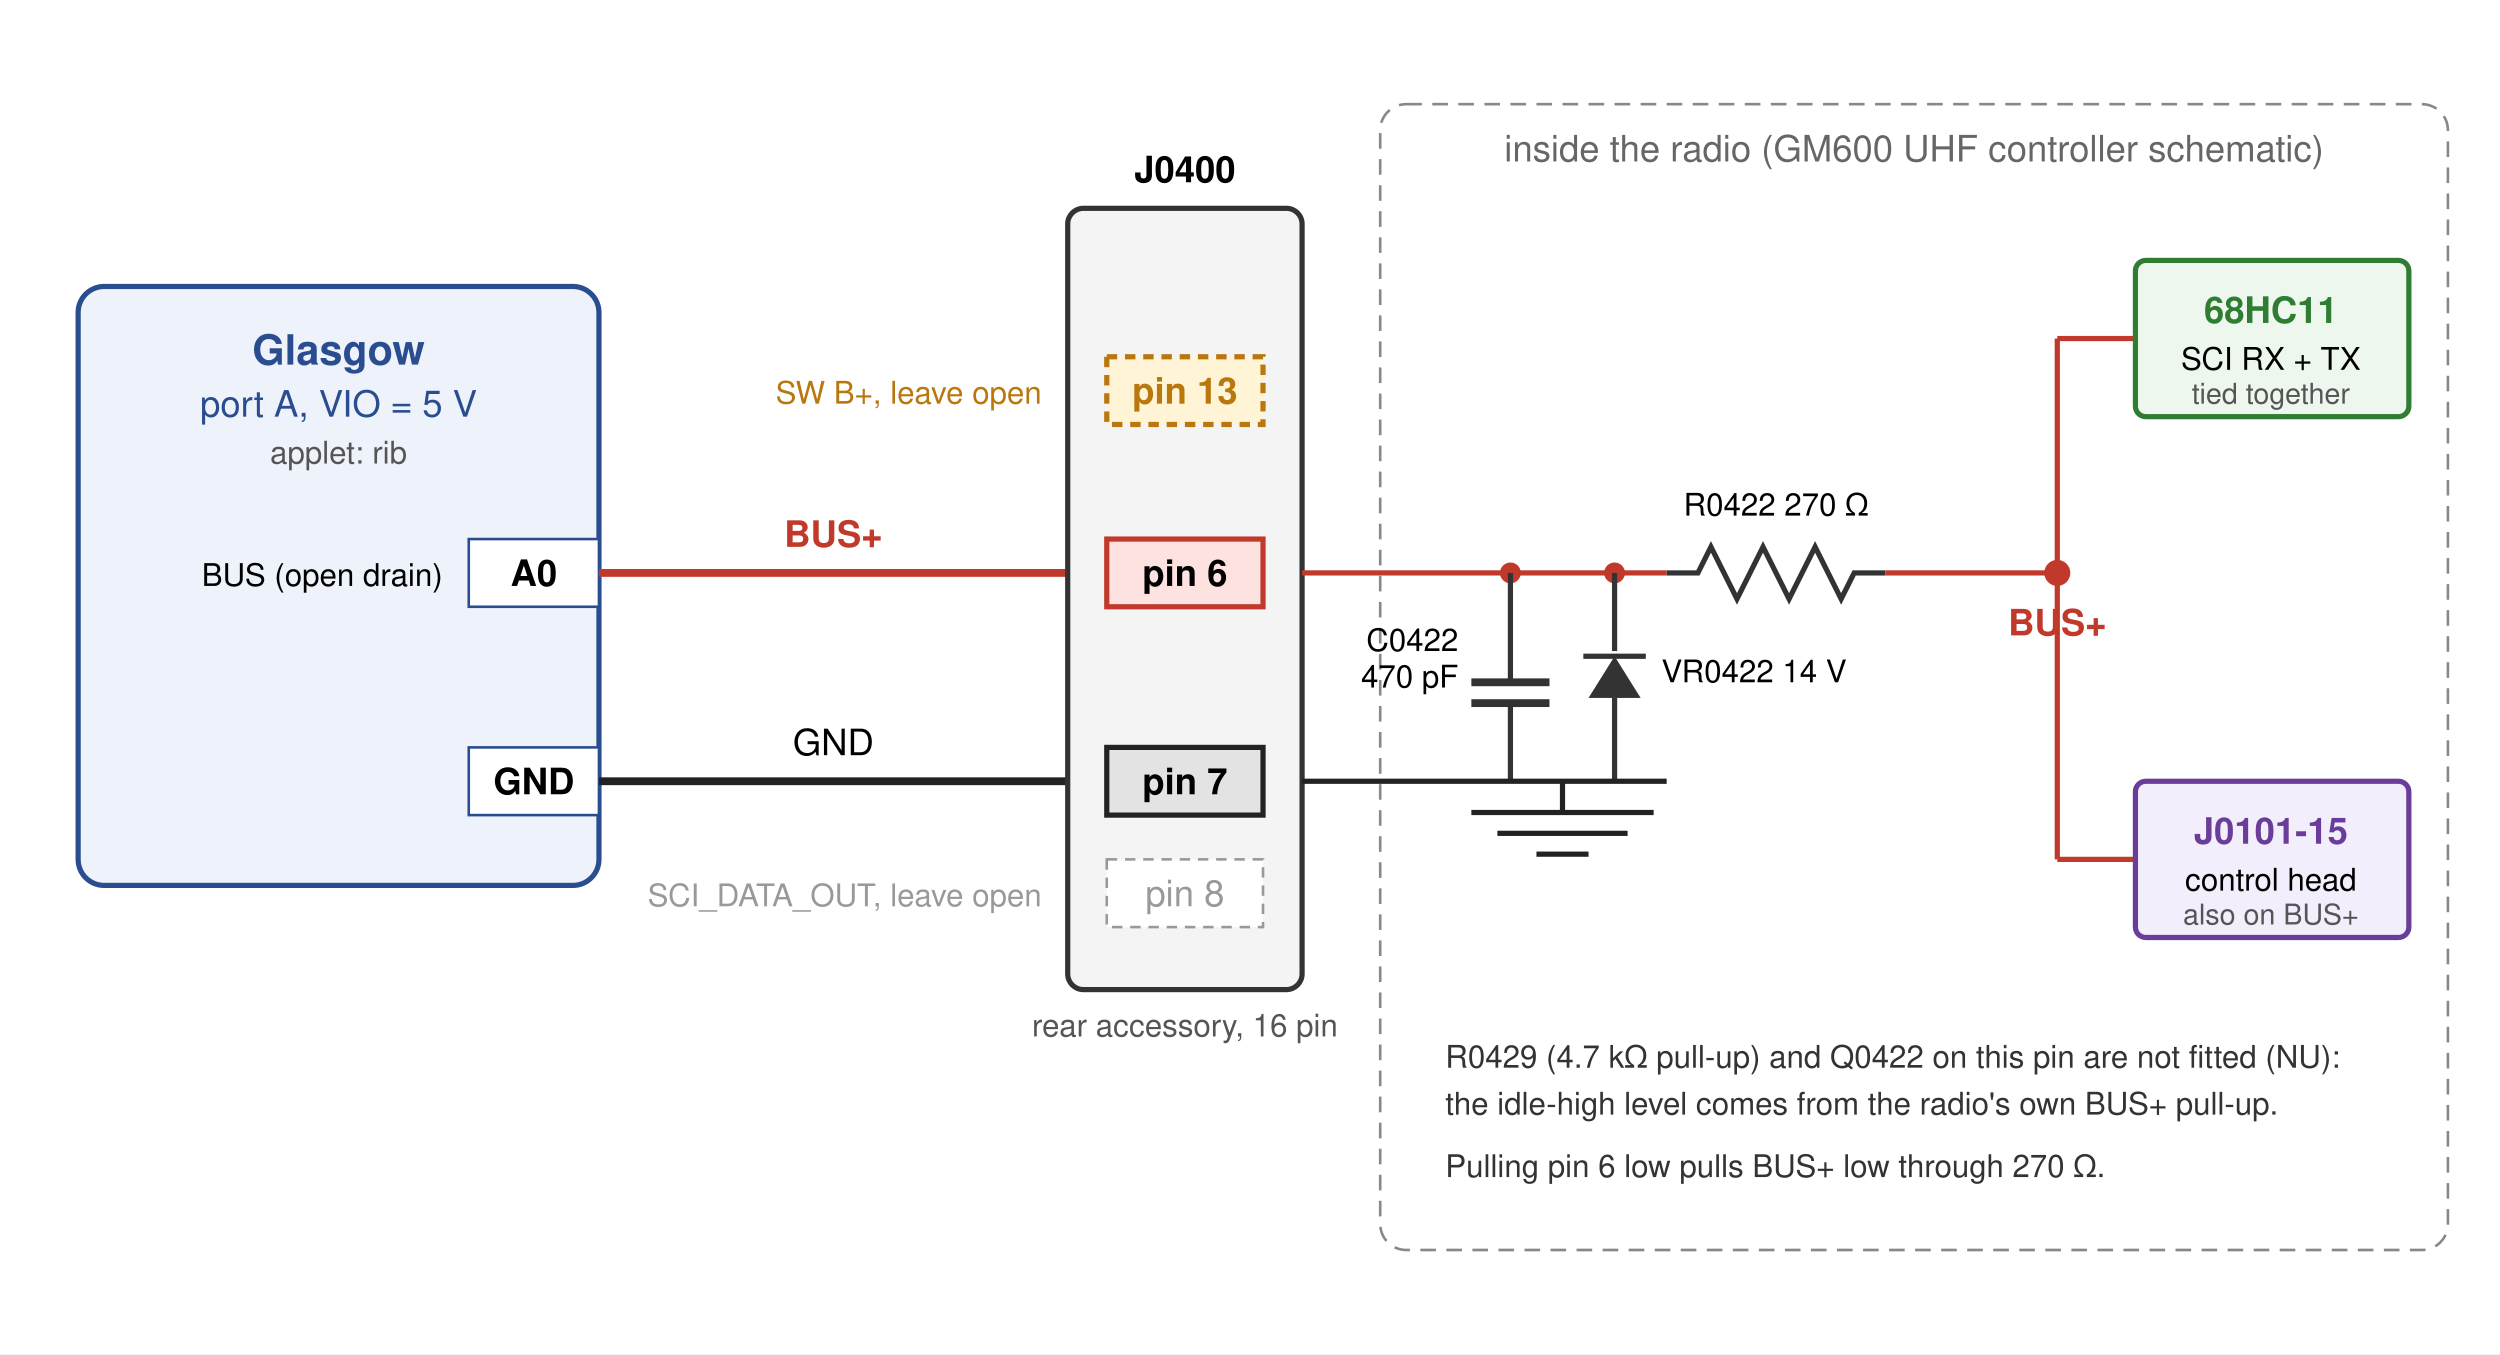
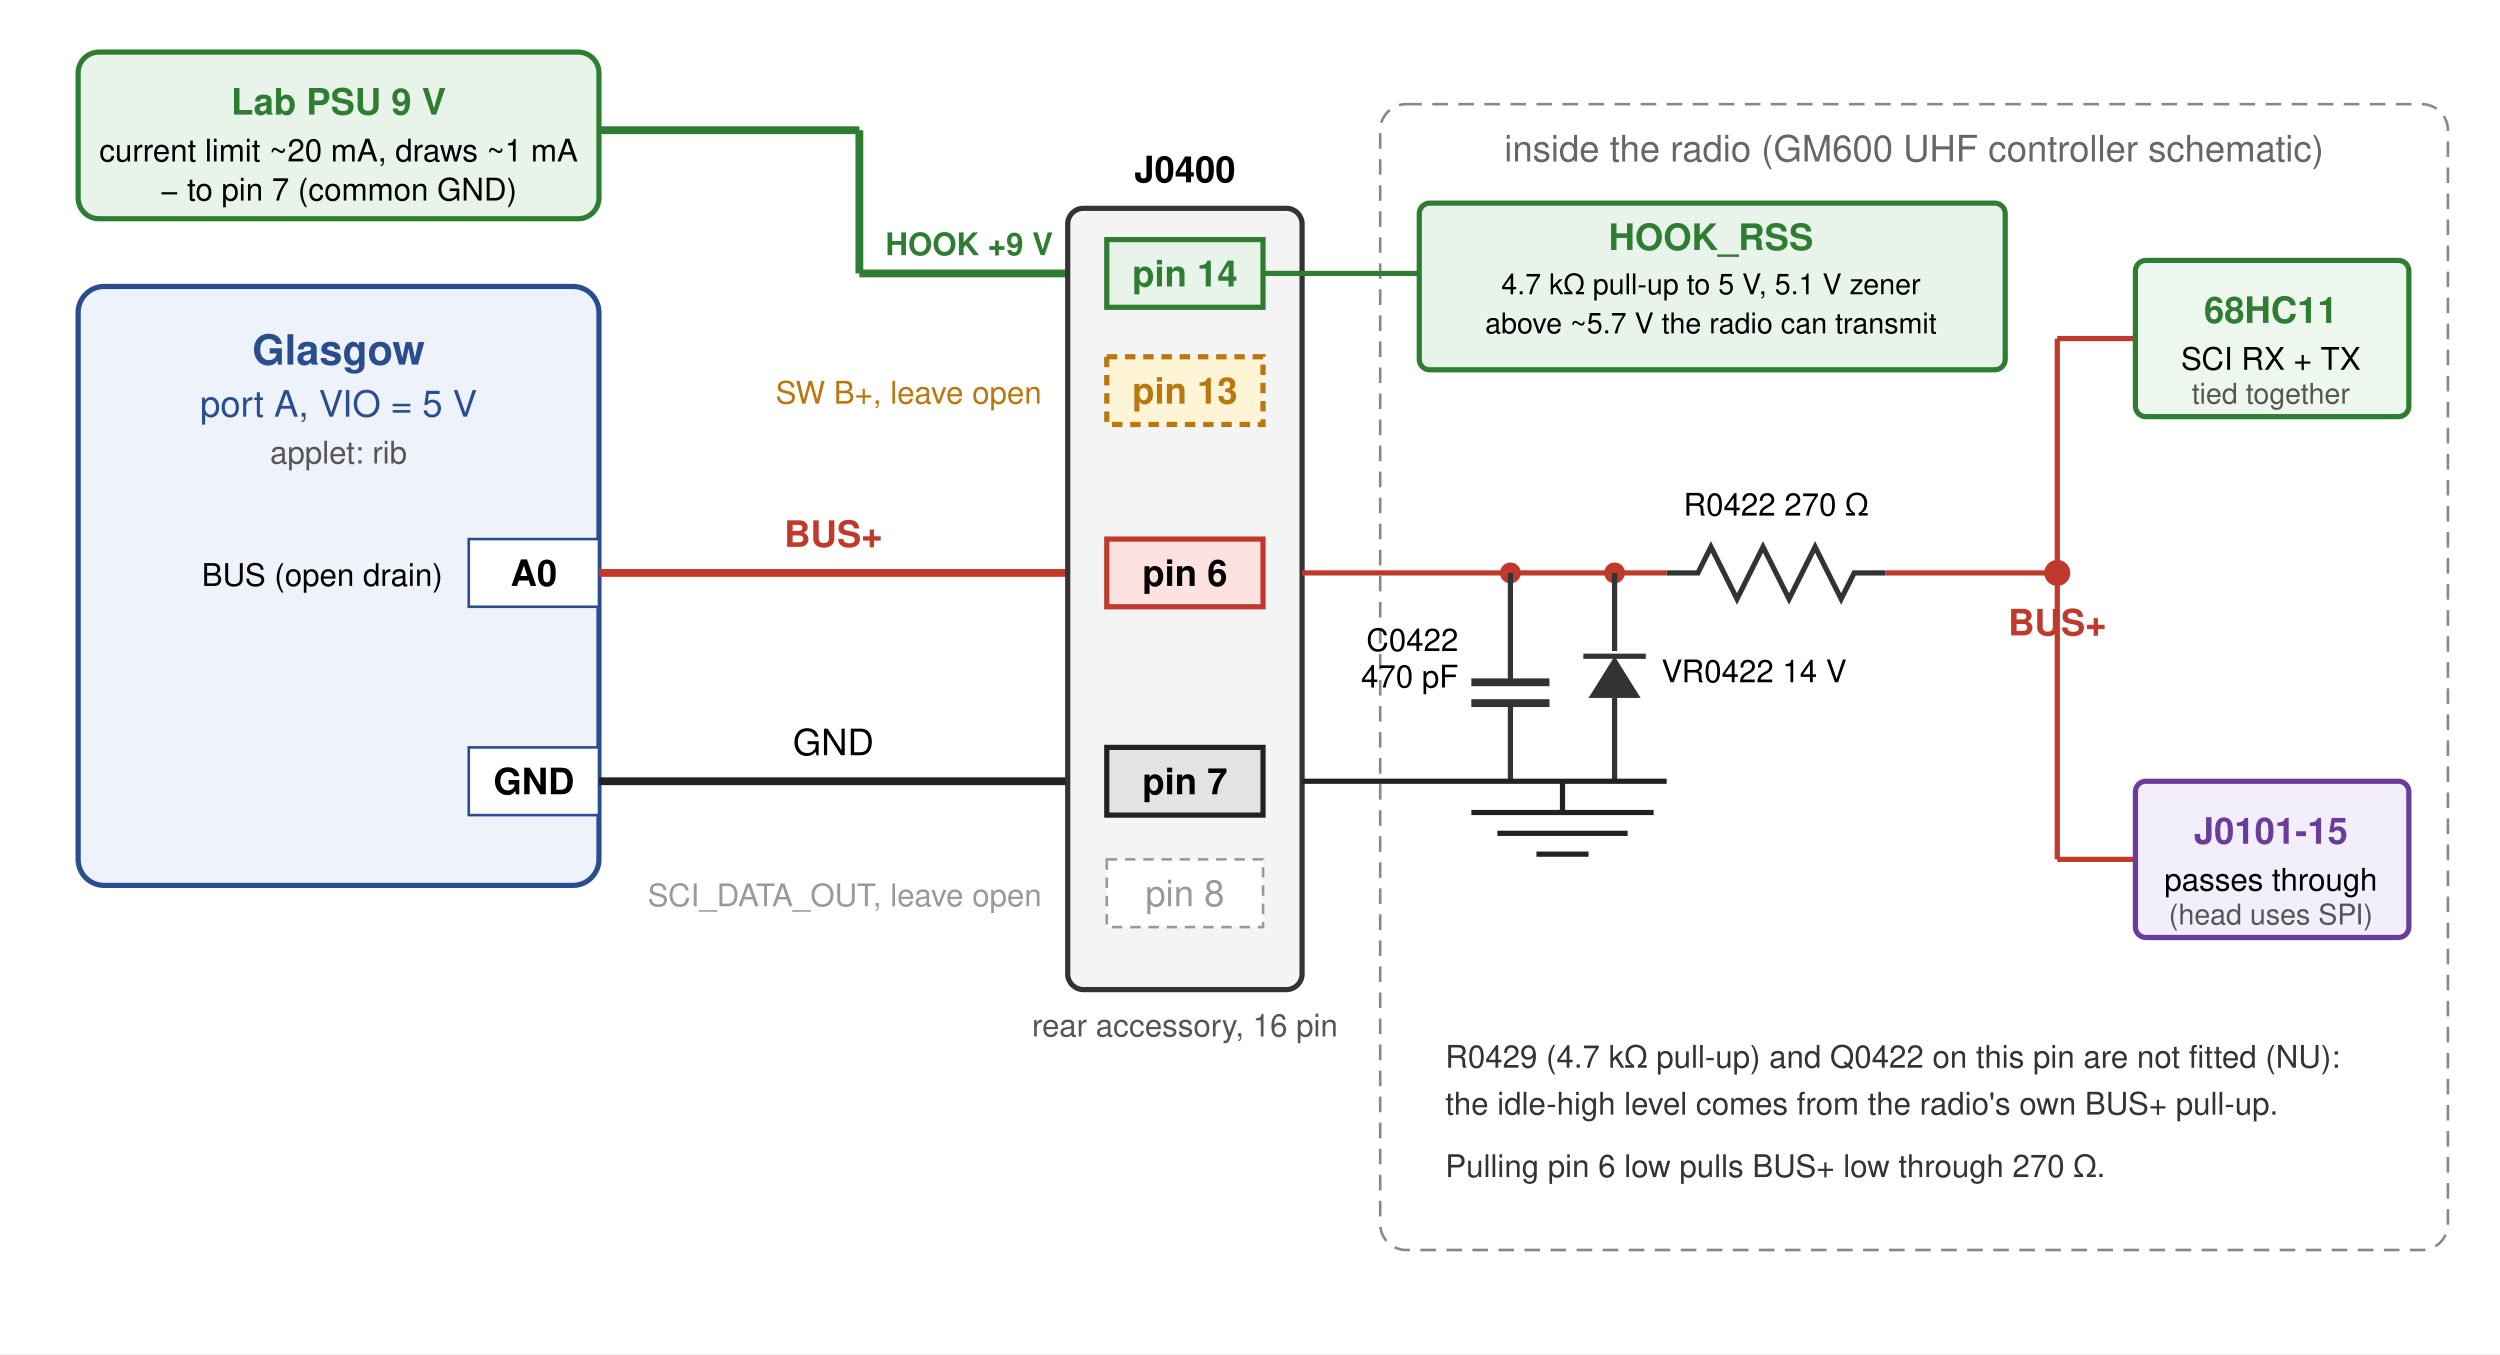
<svg xmlns="http://www.w3.org/2000/svg" viewBox="0 0 960 520" width="960" height="520" font-family="Helvetica, Arial, sans-serif" font-size="14">
  <rect width="960" height="520" fill="#ffffff" />
  <rect x="30" y="110" width="200" height="230" rx="10" fill="#eef3fb" stroke="#2a4d8f" stroke-width="2" />
  <text x="130" y="140" text-anchor="middle" font-weight="bold" font-size="16" fill="#2a4d8f">Glasgow</text>
  <text x="130" y="160" text-anchor="middle" fill="#2a4d8f">port A, VIO = 5 V</text>
  <text x="130" y="178" text-anchor="middle" font-size="12" fill="#555">applet: rib</text>
  <rect x="180" y="207" width="50" height="26" fill="#ffffff" stroke="#2a4d8f" />
  <text x="205" y="225" text-anchor="middle" font-weight="bold">A0</text>
  <text x="170" y="225" text-anchor="end" font-size="12">BUS (open drain)</text>
  <rect x="180" y="287" width="50" height="26" fill="#ffffff" stroke="#2a4d8f" />
  <text x="205" y="305" text-anchor="middle" font-weight="bold">GND</text>
+   <rect x="30" y="20" width="200" height="64" rx="8" fill="#e8f4ea" stroke="#2e7d32" stroke-width="2" />
+   <text x="130" y="44" text-anchor="middle" font-weight="bold" fill="#2e7d32">Lab PSU 9 V</text>
+   <text x="130" y="62" text-anchor="middle" font-size="12">current limit ~20 mA, draws ~1 mA</text>
+   <text x="130" y="77" text-anchor="middle" font-size="12">− to pin 7 (common GND)</text>
+   <line x1="230" y1="50" x2="330" y2="50" stroke="#2e7d32" stroke-width="3" />
+   <line x1="330" y1="50" x2="330" y2="105" stroke="#2e7d32" stroke-width="3" />
+   <line x1="330" y1="105" x2="425" y2="105" stroke="#2e7d32" stroke-width="3" />
+   <text x="340" y="98" font-size="12" fill="#2e7d32" font-weight="bold">HOOK +9 V</text>
  <line x1="230" y1="220" x2="410" y2="220" stroke="#c0392b" stroke-width="3" />
  <line x1="230" y1="300" x2="410" y2="300" stroke="#222" stroke-width="3" />
  <text x="320" y="210" text-anchor="middle" fill="#c0392b" font-weight="bold">BUS+</text>
  <text x="320" y="290" text-anchor="middle">GND</text>
  <rect x="410" y="80" width="90" height="300" rx="6" fill="#f4f4f4" stroke="#333" stroke-width="2" />
  <text x="455" y="70" text-anchor="middle" font-weight="bold">J0400</text>
  <text x="455" y="398" text-anchor="middle" font-size="12" fill="#555">rear accessory, 16 pin</text>
  <rect x="425" y="207" width="60" height="26" fill="#fde2df" stroke="#c0392b" stroke-width="2" />
  <text x="455" y="225" text-anchor="middle" font-weight="bold">pin 6</text>
  <rect x="425" y="287" width="60" height="26" fill="#e3e3e3" stroke="#222" stroke-width="2" />
  <text x="455" y="305" text-anchor="middle" font-weight="bold">pin 7</text>
+   <rect x="425" y="92" width="60" height="26" fill="#e8f4ea" stroke="#2e7d32" stroke-width="2" />
+   <text x="455" y="110" text-anchor="middle" font-weight="bold" fill="#2e7d32">pin 14</text>
  <rect x="425" y="137" width="60" height="26" fill="#fff4d6" stroke="#b9770e" stroke-width="2" stroke-dasharray="4 3" />
  <text x="455" y="155" text-anchor="middle" font-weight="bold" fill="#b9770e">pin 13</text>
  <text x="400" y="155" text-anchor="end" font-size="12" fill="#b9770e">SW B+, leave open</text>
  <rect x="425" y="330" width="60" height="26" fill="#ffffff" stroke="#999" stroke-dasharray="4 3" />
  <text x="455" y="348" text-anchor="middle" fill="#999">pin 8</text>
  <text x="400" y="348" text-anchor="end" font-size="12" fill="#999">SCI_DATA_OUT, leave open</text>
  <rect x="530" y="40" width="410" height="440" rx="10" fill="none" stroke="#888" stroke-dasharray="6 4" />
  <text x="735" y="62" text-anchor="middle" fill="#666">inside the radio (GM600 UHF controller schematic)</text>
+   <line x1="485" y1="105" x2="545" y2="105" stroke="#2e7d32" stroke-width="2" />
+   <rect x="545" y="78" width="225" height="64" rx="4" fill="#e8f4ea" stroke="#2e7d32" stroke-width="2" />
+   <text x="657" y="96" text-anchor="middle" font-weight="bold" fill="#2e7d32">HOOK_RSS</text>
+   <text x="657" y="113" text-anchor="middle" font-size="11">4.7 kΩ pull-up to 5 V, 5.1 V zener</text>
+   <text x="657" y="128" text-anchor="middle" font-size="11">above ~5.7 V the radio can transmit</text>
  <line x1="500" y1="220" x2="640" y2="220" stroke="#c0392b" stroke-width="2" />
  <circle cx="580" cy="220" r="4" fill="#c0392b" />
  <line x1="580" y1="220" x2="580" y2="262" stroke="#333" stroke-width="2" />
  <line x1="565" y1="262" x2="595" y2="262" stroke="#333" stroke-width="3" />
  <line x1="565" y1="270" x2="595" y2="270" stroke="#333" stroke-width="3" />
  <line x1="580" y1="270" x2="580" y2="300" stroke="#333" stroke-width="2" />
  <text x="560" y="250" text-anchor="end" font-size="12">C0422</text>
  <text x="560" y="264" text-anchor="end" font-size="12">470 pF</text>
  <circle cx="620" cy="220" r="4" fill="#c0392b" />
  <line x1="620" y1="220" x2="620" y2="250" stroke="#333" stroke-width="2" />
  <polygon points="610,268 630,268 620,252" fill="#333" />
  <line x1="608" y1="252" x2="632" y2="252" stroke="#333" stroke-width="2" />
  <line x1="620" y1="268" x2="620" y2="300" stroke="#333" stroke-width="2" />
  <text x="638" y="262" font-size="12">VR0422 14 V</text>
  <line x1="500" y1="300" x2="640" y2="300" stroke="#222" stroke-width="2" />
  <line x1="565" y1="312" x2="635" y2="312" stroke="#222" stroke-width="2" />
  <line x1="575" y1="320" x2="625" y2="320" stroke="#222" stroke-width="2" />
  <line x1="590" y1="328" x2="610" y2="328" stroke="#222" stroke-width="2" />
  <line x1="600" y1="300" x2="600" y2="312" stroke="#222" stroke-width="2" />
  <polyline points="640,220 652,220 657,210 667,230 677,210 687,230 697,210 707,230 712,220 724,220" fill="none" stroke="#333" stroke-width="2" />
  <text x="682" y="198" text-anchor="middle" font-size="12">R0422 270 Ω</text>
  <line x1="724" y1="220" x2="790" y2="220" stroke="#c0392b" stroke-width="2" />
  <circle cx="790" cy="220" r="5" fill="#c0392b" />
  <text x="790" y="244" text-anchor="middle" font-weight="bold" fill="#c0392b">BUS+</text>
  <line x1="790" y1="220" x2="790" y2="130" stroke="#c0392b" stroke-width="2" />
  <line x1="790" y1="130" x2="820" y2="130" stroke="#c0392b" stroke-width="2" />
  <rect x="820" y="100" width="105" height="60" rx="4" fill="#eef7ee" stroke="#2e7d32" stroke-width="2" />
  <text x="872" y="124" text-anchor="middle" font-weight="bold" fill="#2e7d32">68HC11</text>
  <text x="872" y="142" text-anchor="middle" font-size="12">SCI RX + TX</text>
  <text x="872" y="155" text-anchor="middle" font-size="11" fill="#555">tied together</text>
  <line x1="790" y1="220" x2="790" y2="330" stroke="#c0392b" stroke-width="2" />
  <line x1="790" y1="330" x2="820" y2="330" stroke="#c0392b" stroke-width="2" />
  <rect x="820" y="300" width="105" height="60" rx="4" fill="#f3eefb" stroke="#6a3d9a" stroke-width="2" />
  <text x="872" y="324" text-anchor="middle" font-weight="bold" fill="#6a3d9a">J0101-15</text>
-   <text x="872" y="342" text-anchor="middle" font-size="12">control head</text>
-   <text x="872" y="355" text-anchor="middle" font-size="11" fill="#555">also on BUS+</text>
+   <text x="872" y="342" text-anchor="middle" font-size="12">passes through</text>
+   <text x="872" y="355" text-anchor="middle" font-size="11" fill="#555">(head uses SPI)</text>
  <text x="555" y="410" font-size="12" fill="#333">R0429 (4.7 kΩ pull-up) and Q0422 on this pin are not fitted (NU):</text>
  <text x="555" y="428" font-size="12" fill="#333">the idle-high level comes from the radio's own BUS+ pull-up.</text>
  <text x="555" y="452" font-size="12" fill="#333">Pulling pin 6 low pulls BUS+ low through 270 Ω.</text>
</svg>
